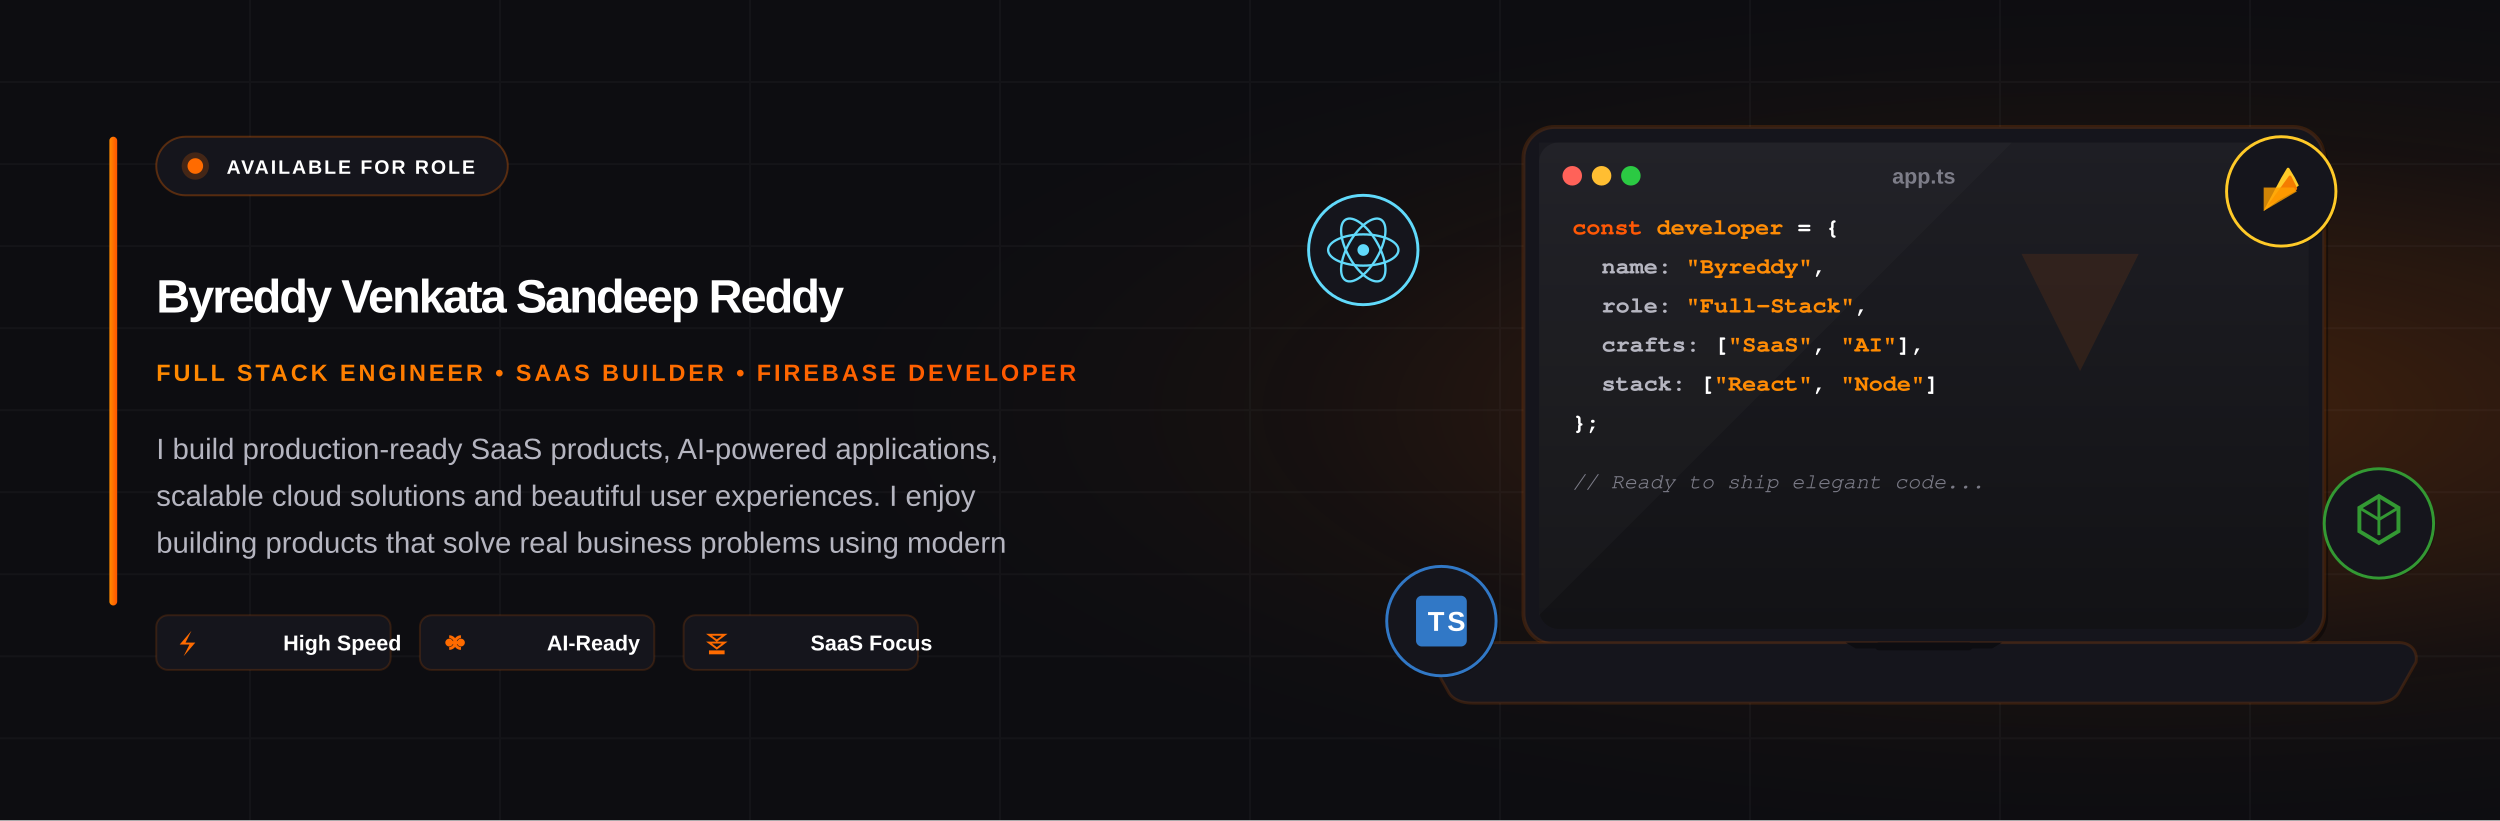
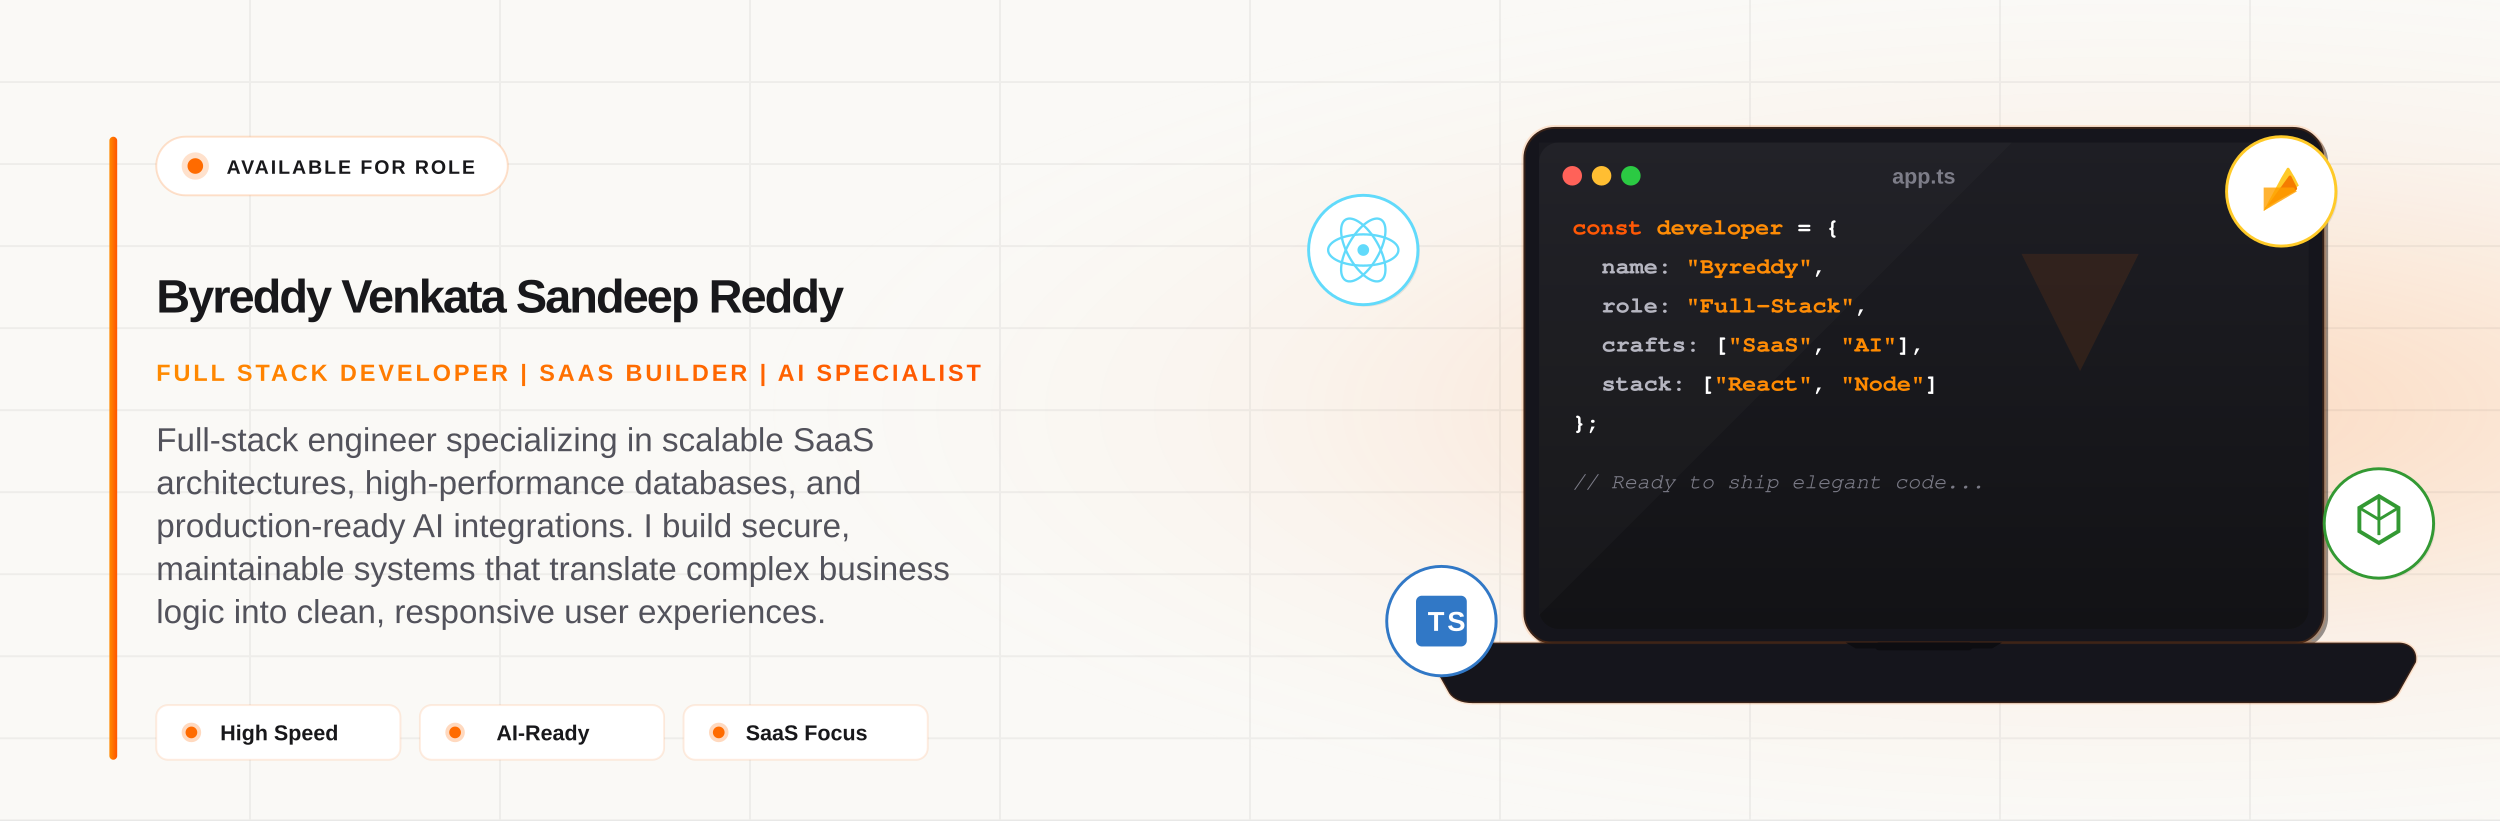
<svg xmlns="http://www.w3.org/2000/svg" viewBox="0 0 1280 420" width="100%" height="auto">
  <defs>
    <radialGradient id="orangeGlow" cx="85%" cy="50%" r="55%">
      <stop offset="0%" stop-color="#FF6B00" stop-opacity="0.22" />
      <stop offset="60%" stop-color="#FF6B00" stop-opacity="0.04" />
-       <stop offset="100%" stop-color="#0D0D11" stop-opacity="0" />
+       <stop offset="100%" stop-color="#FAF9F6" stop-opacity="0" />
    </radialGradient>
    <linearGradient id="orangeGradient" x1="0%" y1="0%" x2="100%" y2="0%">
      <stop offset="0%" stop-color="#FF8A00" />
      <stop offset="100%" stop-color="#FF5500" />
    </linearGradient>
    <linearGradient id="laptopScreen" x1="0%" y1="0%" x2="0%" y2="100%">
      <stop offset="0%" stop-color="#1E1E24" />
      <stop offset="100%" stop-color="#121215" />
    </linearGradient>
  </defs>
-   <rect width="1280" height="420" fill="#0D0D11" />
+   <rect width="1280" height="420" fill="#FAF9F6" />
  <rect width="1280" height="420" fill="url(#orangeGlow)" />
-   <g opacity="0.03">
-     <path d="M 0,42 L 1280,42 M 0,84 L 1280,84 M 0,126 L 1280,126 M 0,168 L 1280,168 M 0,210 L 1280,210 M 0,252 L 1280,252 M 0,294 L 1280,294 M 0,336 L 1280,336 M 0,378 L 1280,378" stroke="#FFFFFF" stroke-width="1" />
-     <path d="M 128,0 L 128,420 M 256,0 L 256,420 M 384,0 L 384,420 M 512,0 L 512,420 M 640,0 L 640,420 M 768,0 L 768,420 M 896,0 L 896,420 M 1024,0 L 1024,420 M 1152,0 L 1152,420" stroke="#FFFFFF" stroke-width="1" />
+   <g opacity="0.05">
+     <path d="M 0,42 L 1280,42 M 0,84 L 1280,84 M 0,126 L 1280,126 M 0,168 L 1280,168 M 0,210 L 1280,210 M 0,252 L 1280,252 M 0,294 L 1280,294 M 0,336 L 1280,336 M 0,378 L 1280,378 M 0,420 L 1280,420 M 0,462 L 1280,462 M 0,504 L 1280,504" stroke="#000000" stroke-width="1" />
+     <path d="M 128,0 L 128,420 M 256,0 L 256,420 M 384,0 L 384,420 M 512,0 L 512,420 M 640,0 L 640,420 M 768,0 L 768,420 M 896,0 L 896,420 M 1024,0 L 1024,420 M 1152,0 L 1152,420" stroke="#000000" stroke-width="1" />
  </g>
  <g transform="translate(80, 50)">
-     <rect x="-24" y="20" width="4" height="240" rx="2" fill="url(#orangeGradient)" />
+     <rect x="-24" y="20" width="4" height="319" rx="2" fill="url(#orangeGradient)" />
    <g transform="translate(0, 20)">
-       <rect width="180" height="30" rx="15" fill="#15151C" stroke="#FF6B00" stroke-opacity="0.3" stroke-width="1" />
+       <rect width="180" height="30" rx="15" fill="#FFFFFF" stroke="#FF6B00" stroke-opacity="0.2" stroke-width="1" />
      <circle cx="20" cy="15" r="7" fill="#FF6B00" fill-opacity="0.2" />
      <circle cx="20" cy="15" r="4" fill="#FF6B00" />
-       <text x="36" y="19" fill="#FFFFFF" font-family="Arial, Helvetica, sans-serif" font-size="10" font-weight="bold" letter-spacing="1">AVAILABLE FOR ROLE</text>
+       <text x="36" y="19" fill="#18181B" font-family="Arial, Helvetica, sans-serif" font-size="10" font-weight="bold" letter-spacing="1">AVAILABLE FOR ROLE</text>
    </g>
-     <text x="0" y="110" fill="#FFFFFF" font-family="Arial, Helvetica, sans-serif" font-size="24" font-weight="900" letter-spacing="-1" textLength="580" lengthAdjust="spacingAndGlyphs">Byreddy Venkata Sandeep Reddy</text>
-     <text x="0" y="145" fill="url(#orangeGradient)" font-family="Arial, Helvetica, sans-serif" font-size="12" font-weight="bold" letter-spacing="1.5" textLength="580" lengthAdjust="spacingAndGlyphs">FULL STACK ENGINEER • SAAS BUILDER • FIREBASE DEVELOPER</text>
-     <text x="0" y="185" fill="#B5B5C0" font-family="Arial, Helvetica, sans-serif" font-size="15" font-weight="normal">
-       <tspan x="0" dy="0">I build production-ready SaaS products, AI-powered applications,</tspan>
-       <tspan x="0" dy="24">scalable cloud solutions and beautiful user experiences. I enjoy</tspan>
-       <tspan x="0" dy="24">building products that solve real business problems using modern</tspan>
+     <text x="0" y="110" fill="#18181B" font-family="Arial, Helvetica, sans-serif" font-size="24" font-weight="900" letter-spacing="-1" textLength="580" lengthAdjust="spacingAndGlyphs">Byreddy Venkata Sandeep Reddy</text>
+     <text x="0" y="145" fill="url(#orangeGradient)" font-family="Arial, Helvetica, sans-serif" font-size="12" font-weight="bold" letter-spacing="1.5" textLength="580" lengthAdjust="spacingAndGlyphs">FULL STACK DEVELOPER | SAAS BUILDER | AI SPECIALIST</text>
+     <text x="0" y="181" fill="#52525B" font-family="Arial, Helvetica, sans-serif" font-size="17" font-weight="normal">
+       <tspan x="0" dy="0">Full-stack engineer specializing in scalable SaaS</tspan>
+       <tspan x="0" dy="22">architectures, high-performance databases, and</tspan>
+       <tspan x="0" dy="22">production-ready AI integrations. I build secure,</tspan>
+       <tspan x="0" dy="22">maintainable systems that translate complex business</tspan>
+       <tspan x="0" dy="22">logic into clean, responsive user experiences.</tspan>
    </text>
-     <g transform="translate(0, 265)">
+     <g transform="translate(0, 311)">
      <g transform="translate(0, 0)">
-         <rect width="120" height="28" rx="6" fill="#15151C" stroke="#FF6B00" stroke-opacity="0.15" stroke-width="1" />
-         <path d="M 18 8 L 12 15 L 17 15 L 14 21 L 20 14 L 15 14 Z" fill="#FF6B00" />
-         <text x="65" y="18" fill="#FFFFFF" font-family="Arial, Helvetica, sans-serif" font-size="11" font-weight="bold">High Speed</text>
+         <rect width="125" height="28" rx="6" fill="#FFFFFF" stroke="#FF6B00" stroke-opacity="0.12" stroke-width="1" />
+         <circle cx="18" cy="14" r="5" fill="#FF6B00" fill-opacity="0.25" />
+         <circle cx="18" cy="14" r="3" fill="#FF6B00" />
+         <text x="63" y="18" fill="#18181B" font-family="Arial, Helvetica, sans-serif" font-size="11" font-weight="bold" text-anchor="middle">High Speed</text>
      </g>
      <g transform="translate(135, 0)">
-         <rect width="120" height="28" rx="6" fill="#15151C" stroke="#FF6B00" stroke-opacity="0.15" stroke-width="1" />
-         <path d="M 15 11 A 3 3 0 0 1 18 14 A 3 3 0 0 1 15 17 M 21 11 A 3 3 0 0 0 18 14 A 3 3 0 0 0 21 17 M 15 14 L 21 14" stroke="#FF6B00" stroke-width="1.5" fill="none" />
-         <circle cx="15" cy="14" r="2" fill="#FF6B00" />
-         <circle cx="21" cy="14" r="2" fill="#FF6B00" />
-         <text x="65" y="18" fill="#FFFFFF" font-family="Arial, Helvetica, sans-serif" font-size="11" font-weight="bold">AI-Ready</text>
+         <rect width="125" height="28" rx="6" fill="#FFFFFF" stroke="#FF6B00" stroke-opacity="0.12" stroke-width="1" />
+         <circle cx="18" cy="14" r="5" fill="#FF6B00" fill-opacity="0.25" />
+         <circle cx="18" cy="14" r="3" fill="#FF6B00" />
+         <text x="63" y="18" fill="#18181B" font-family="Arial, Helvetica, sans-serif" font-size="11" font-weight="bold" text-anchor="middle">AI-Ready</text>
      </g>
      <g transform="translate(270, 0)">
-         <rect width="120" height="28" rx="6" fill="#15151C" stroke="#FF6B00" stroke-opacity="0.15" stroke-width="1" />
-         <path d="M 13 10 L 21 10 L 17 13 Z M 13 14 L 21 14 L 17 17 Z" stroke="#FF6B00" stroke-width="1" fill="none" />
-         <rect x="13" y="18" width="8" height="2" fill="#FF6B00" />
-         <text x="65" y="18" fill="#FFFFFF" font-family="Arial, Helvetica, sans-serif" font-size="11" font-weight="bold">SaaS Focus</text>
+         <rect width="125" height="28" rx="6" fill="#FFFFFF" stroke="#FF6B00" stroke-opacity="0.12" stroke-width="1" />
+         <circle cx="18" cy="14" r="5" fill="#FF6B00" fill-opacity="0.25" />
+         <circle cx="18" cy="14" r="3" fill="#FF6B00" />
+         <text x="63" y="18" fill="#18181B" font-family="Arial, Helvetica, sans-serif" font-size="11" font-weight="bold" text-anchor="middle">SaaS Focus</text>
      </g>
    </g>
  </g>
  <g transform="translate(730, 45)">
    <rect x="52" y="22" width="410" height="265" rx="16" fill="#000000" fill-opacity="0.4" />
    <rect x="50" y="20" width="410" height="265" rx="16" fill="#15151C" stroke="#FF6B00" stroke-opacity="0.15" stroke-width="2" />
    <rect x="58" y="28" width="394" height="249" rx="10" fill="url(#laptopScreen)" />
    <circle cx="75" cy="45" r="5" fill="#FF5F56" />
    <circle cx="90" cy="45" r="5" fill="#FFBD2E" />
    <circle cx="105" cy="45" r="5" fill="#27C93F" />
    <text x="255" y="49" fill="#7A7A86" font-family="Arial, Helvetica, sans-serif" font-size="11" font-weight="bold" text-anchor="middle">app.ts</text>
    <g transform="translate(75, 75)">
      <text x="0" y="0" font-family="Courier, monospace" font-size="12" font-weight="bold" fill="#FFFFFF">
        <tspan fill="#FF5500">const</tspan>
        <tspan fill="#FF8A00">developer</tspan> = {
      </text>
      <text x="15" y="20" font-family="Courier, monospace" font-size="12" font-weight="bold" fill="#FFFFFF">
        <tspan fill="#B5B5C0">name:</tspan>
        <tspan fill="#FF8A00">"Byreddy"</tspan>,
      </text>
      <text x="15" y="40" font-family="Courier, monospace" font-size="12" font-weight="bold" fill="#FFFFFF">
        <tspan fill="#B5B5C0">role:</tspan>
        <tspan fill="#FF8A00">"Full-Stack"</tspan>,
      </text>
      <text x="15" y="60" font-family="Courier, monospace" font-size="12" font-weight="bold" fill="#FFFFFF">
        <tspan fill="#B5B5C0">crafts:</tspan> [<tspan fill="#FF8A00">"SaaS"</tspan>, <tspan fill="#FF8A00">"AI"</tspan>],
      </text>
      <text x="15" y="80" font-family="Courier, monospace" font-size="12" font-weight="bold" fill="#FFFFFF">
        <tspan fill="#B5B5C0">stack:</tspan> [<tspan fill="#FF8A00">"React"</tspan>, <tspan fill="#FF8A00">"Node"</tspan>]
      </text>
      <text x="0" y="100" font-family="Courier, monospace" font-size="12" font-weight="bold" fill="#FFFFFF">};</text>
      <text x="0" y="130" fill="#7A7A86" font-family="Courier, monospace" font-size="11" font-style="italic">// Ready to ship elegant code...</text>
      <path d="M 230 10 L 290 10 L 260 70 Z" fill="#FF6B00" fill-opacity="0.1" />
    </g>
    <path d="M 58 28 L 300 28 L 58 270 Z" fill="#FFFFFF" fill-opacity="0.02" />
    <path d="M 12 284 L 498 284 C 504 284, 508 288, 507 294 L 498 310 C 496 313, 492 315, 486 315 L 24 315 C 18 315, 14 313, 12 310 L 3 294 C 2 288, 6 284, 12 284 Z" fill="#15151C" stroke="#FF6B00" stroke-opacity="0.15" stroke-width="1.5" />
    <path d="M 215 284 L 295 284 L 290 287 L 220 287 Z" fill="#0D0D11" />
    <rect x="230" y="284" width="50" height="4" rx="2" fill="#0D0D11" />
  </g>
  <g transform="translate(710, 290)">
-     <circle cx="29" cy="29" r="28" fill="#000000" fill-opacity="0.3" />
-     <circle cx="28" cy="28" r="28" fill="#15151C" stroke="#3178C6" stroke-width="1.5" />
+     <circle cx="29" cy="29" r="28" fill="#000000" fill-opacity="0.08" />
+     <circle cx="28" cy="28" r="28" fill="#FFFFFF" stroke="#3178C6" stroke-width="1.5" />
    <rect x="15" y="15" width="26" height="26" rx="3" fill="#3178C6" />
    <text x="21" y="33" fill="#FFFFFF" font-family="Arial, Helvetica, sans-serif" font-size="14" font-weight="bold">T</text>
    <text x="31" y="33" fill="#FFFFFF" font-family="Arial, Helvetica, sans-serif" font-size="14" font-weight="bold">S</text>
  </g>
  <g transform="translate(670, 100)">
-     <circle cx="29" cy="29" r="28" fill="#000000" fill-opacity="0.3" />
-     <circle cx="28" cy="28" r="28" fill="#15151C" stroke="#61DAFB" stroke-width="1.5" />
+     <circle cx="29" cy="29" r="28" fill="#000000" fill-opacity="0.08" />
+     <circle cx="28" cy="28" r="28" fill="#FFFFFF" stroke="#61DAFB" stroke-width="1.5" />
    <ellipse cx="28" cy="28" rx="8" ry="18" fill="none" stroke="#61DAFB" stroke-width="1.2" transform="rotate(30 28 28)" />
    <ellipse cx="28" cy="28" rx="8" ry="18" fill="none" stroke="#61DAFB" stroke-width="1.2" transform="rotate(90 28 28)" />
    <ellipse cx="28" cy="28" rx="8" ry="18" fill="none" stroke="#61DAFB" stroke-width="1.2" transform="rotate(150 28 28)" />
    <circle cx="28" cy="28" r="3" fill="#61DAFB" />
  </g>
  <g transform="translate(1140, 70)">
-     <circle cx="29" cy="29" r="28" fill="#000000" fill-opacity="0.3" />
-     <circle cx="28" cy="28" r="28" fill="#15151C" stroke="#FFCA28" stroke-width="1.5" />
+     <circle cx="29" cy="29" r="28" fill="#000000" fill-opacity="0.08" />
+     <circle cx="28" cy="28" r="28" fill="#FFFFFF" stroke="#FFCA28" stroke-width="1.5" />
    <path d="M19 38l1-2 8-15 3-5 a 1 1 0 0 1 1 0 l 3 5 1 2 1 2z" fill="#FFCA28" />
    <path d="M19 38l1-2 15-8 1-1 a 1 1 0 0 0 0-1 l-3-6 a 1 1 0 0 0 -1 0z" fill="#F57C00" />
    <path d="M19 38l17-10 -1-1 a 1 1 0 0 0 -1-1 H19z" fill="#FFA000" fill-opacity="0.8" />
  </g>
  <g transform="translate(1190, 240)">
-     <circle cx="29" cy="29" r="28" fill="#000000" fill-opacity="0.3" />
-     <circle cx="28" cy="28" r="28" fill="#15151C" stroke="#339933" stroke-width="1.5" />
+     <circle cx="29" cy="29" r="28" fill="#000000" fill-opacity="0.08" />
+     <circle cx="28" cy="28" r="28" fill="#FFFFFF" stroke="#339933" stroke-width="1.5" />
    <path d="M18 20 l 10 -6 l 10 6 v 12 l -10 6 l -10 -6 z" fill="none" stroke="#339933" stroke-width="2" />
    <path d="M28 14 v 20 M18 20 l 10 6 l 10 -6" fill="none" stroke="#339933" stroke-width="1.5" />
  </g>
</svg>
